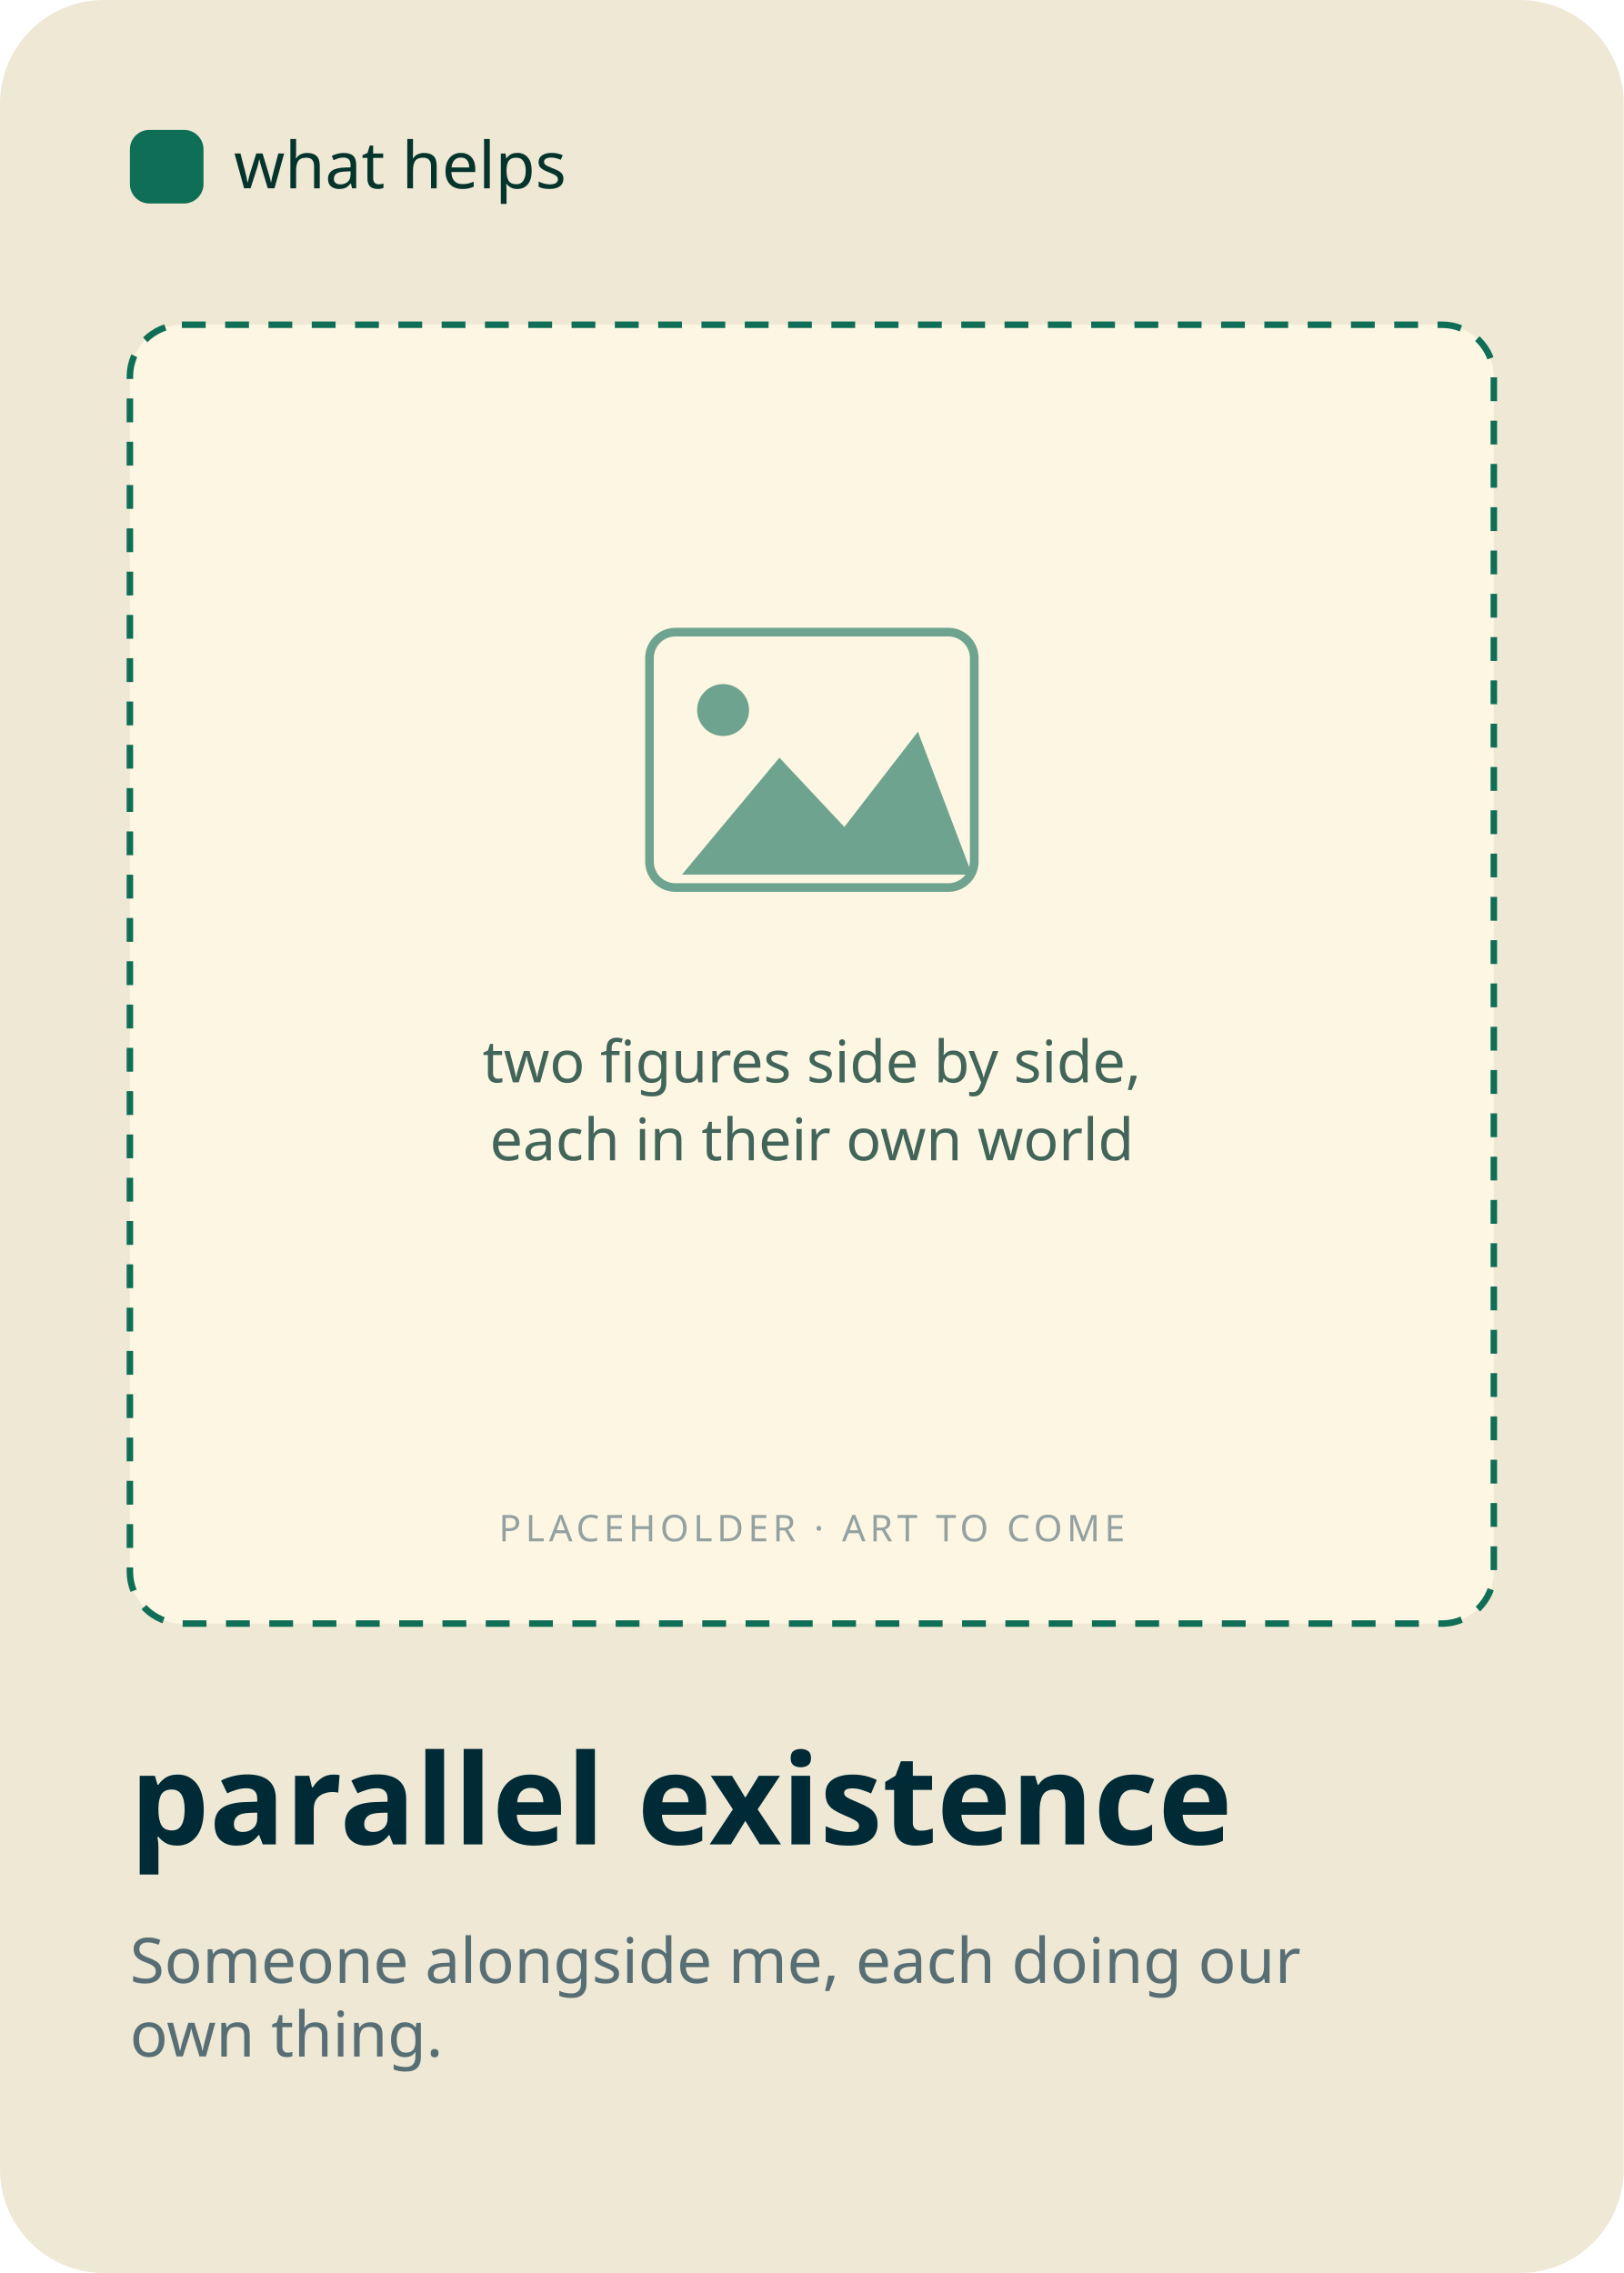
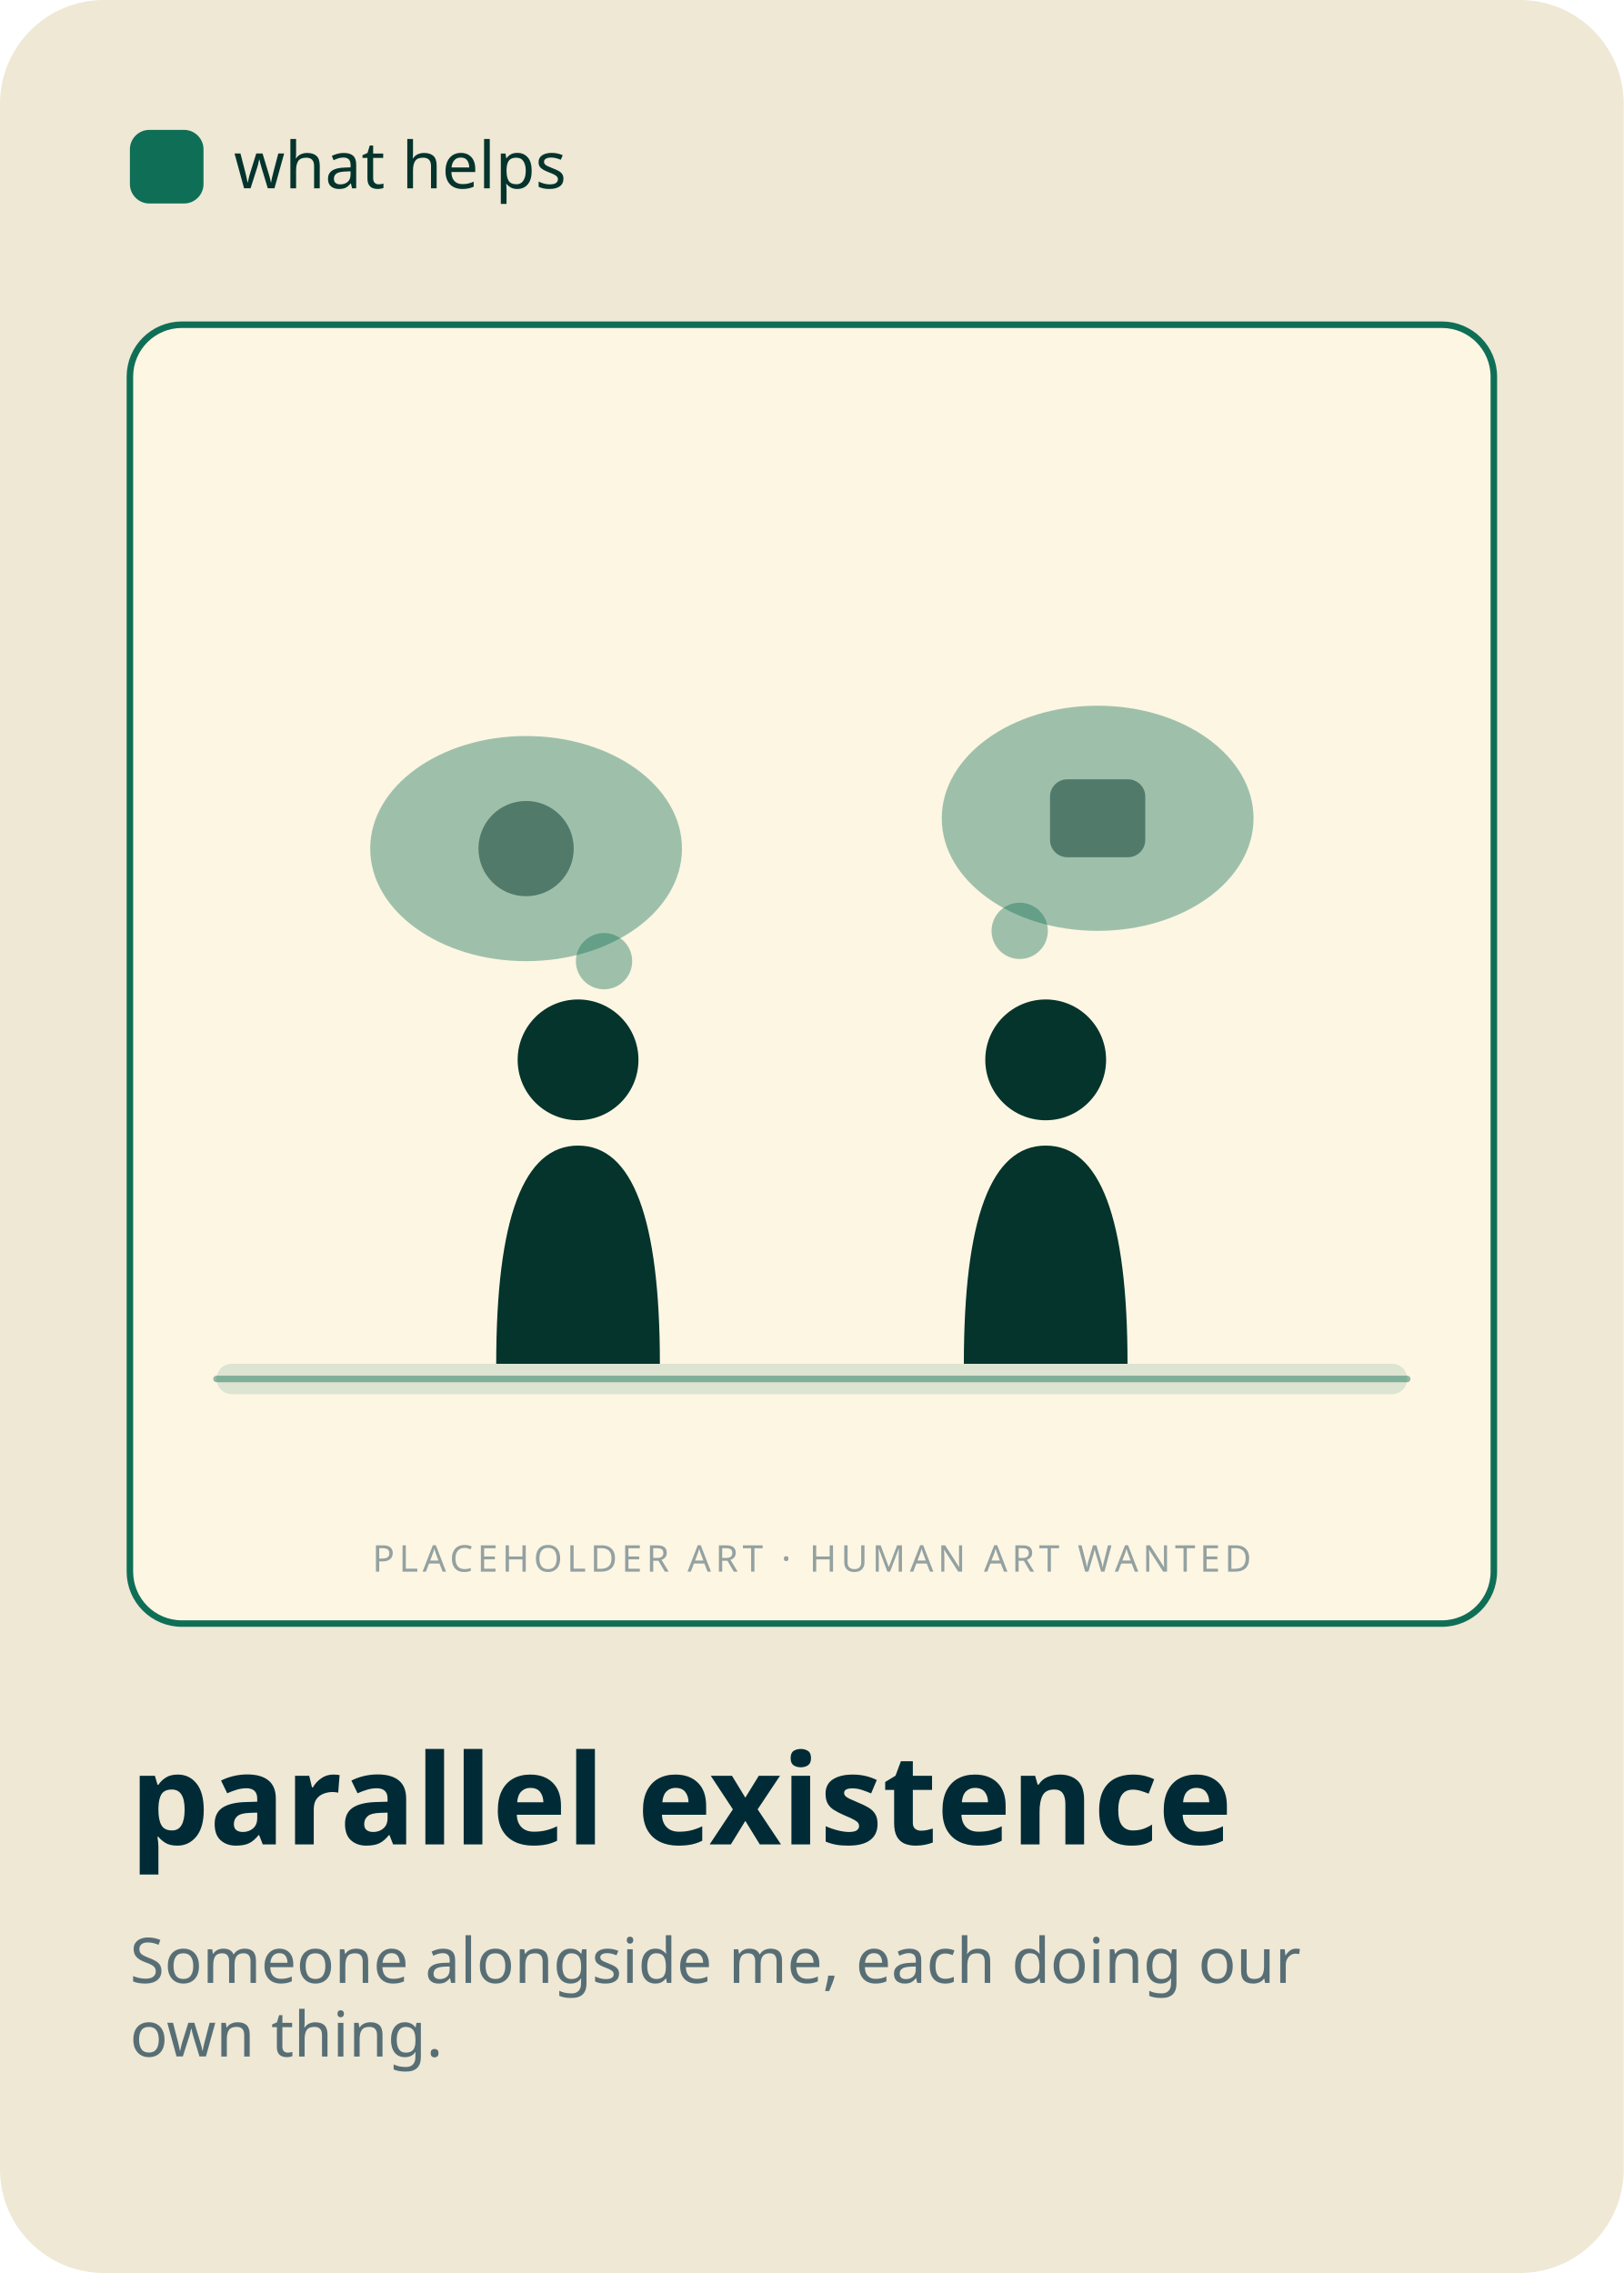
<svg xmlns="http://www.w3.org/2000/svg" viewBox="0 0 750 1050" width="750" height="1050">
+   <defs>
+     <clipPath id="art-window">
+       <rect x="60" y="150" width="630" height="600" rx="24" />
+     </clipPath>
+   </defs>
  <rect x="0" y="0" width="750" height="1050" rx="48" fill="#eee8d5" />
  <rect x="60" y="60" width="34" height="34" rx="9" fill="#0F6E56" />
  <text x="108" y="87" font-family="'Atkinson Hyperlegible','Atkinson Hyperlegible Next',sans-serif" font-size="30" font-weight="500" fill="#04342C">what helps</text>
-   <rect id="art" x="60" y="150" width="630" height="600" rx="24" fill="#fdf6e3" stroke="#0F6E56" stroke-width="3" stroke-dasharray="11 9" />
-   <g id="art-placeholder" opacity="0.6">
-     <rect x="300" y="292" width="150" height="118" rx="12" fill="none" stroke="#0F6E56" stroke-width="4" />
-     <circle cx="334" cy="328" r="12" fill="#0F6E56" />
-     <polygon points="315,404 360,350 390,382 424,338 449,404" fill="#0F6E56" />
+   <rect id="art" x="60" y="150" width="630" height="600" rx="24" fill="#fdf6e3" />
+   <g id="art-illustration" clip-path="url(#art-window)">
+     <g transform="translate(60 178)">
+       <g stroke-linecap="round" stroke-linejoin="round">
+         <rect x="40.0" y="452.0" width="550.0" height="14.0" rx="7.0" fill="#0F6E56" fill-opacity="0.13" />
+         <line x1="40.0" y1="459.0" x2="590.0" y2="459.0" stroke-opacity="0.45" fill="none" stroke="#0F6E56" stroke-width="3" />
+         <path d="M169.2 452.0 Q169.2 351.2 207.0 351.2 Q244.8 351.2 244.8 452.0 Z" fill="#04342C" fill-opacity="1.0" />
+         <circle cx="207.0" cy="311.6" r="27.9" fill="#04342C" fill-opacity="1.0" />
+         <path d="M385.2 452.0 Q385.2 351.2 423.0 351.2 Q460.8 351.2 460.8 452.0 Z" fill="#04342C" fill-opacity="1.0" />
+         <circle cx="423.0" cy="311.6" r="27.9" fill="#04342C" fill-opacity="1.0" />
+         <ellipse cx="183.0" cy="214.0" rx="72.0" ry="52.0" fill="#0F6E56" fill-opacity="0.4" />
+         <circle cx="219.0" cy="266.0" r="13.0" fill="#0F6E56" fill-opacity="0.4" />
+         <ellipse cx="447.0" cy="200.0" rx="72.0" ry="52.0" fill="#0F6E56" fill-opacity="0.4" />
+         <circle cx="411.0" cy="252.0" r="13.0" fill="#0F6E56" fill-opacity="0.4" />
+         <circle cx="183.0" cy="214.0" r="22.0" fill="#04342C" fill-opacity="0.5" />
+         <rect x="425.0" y="182.0" width="44.0" height="36.0" rx="8.0" fill="#04342C" fill-opacity="0.5" />
+       </g>
+     </g>
  </g>
-   <text x="375" y="500" text-anchor="middle" font-family="'Atkinson Hyperlegible','Atkinson Hyperlegible Next',sans-serif" font-size="27" fill="#04342C" opacity="0.75">two figures side by side,</text>
-   <text x="375" y="536" text-anchor="middle" font-family="'Atkinson Hyperlegible','Atkinson Hyperlegible Next',sans-serif" font-size="27" fill="#04342C" opacity="0.75">each in their own world</text>
-   <text x="375" y="712" text-anchor="middle" font-family="'Atkinson Hyperlegible','Atkinson Hyperlegible Next',sans-serif" font-size="17" fill="#93a1a1" letter-spacing="2">PLACEHOLDER · ART TO COME</text>
+   <rect x="60" y="150" width="630" height="600" rx="24" fill="none" stroke="#0F6E56" stroke-width="3" />
+   <text x="375" y="726" text-anchor="middle" font-family="'Atkinson Hyperlegible','Atkinson Hyperlegible Next',sans-serif" font-size="17" fill="#93a1a1" letter-spacing="2">PLACEHOLDER ART · HUMAN ART WANTED</text>
  <text x="60" y="852" font-family="'Atkinson Hyperlegible','Atkinson Hyperlegible Next',sans-serif" font-size="58" font-weight="700" fill="#002b36">parallel existence</text>
  <text x="60" y="916" font-family="'Atkinson Hyperlegible','Atkinson Hyperlegible Next',sans-serif" font-size="29" fill="#586e75">Someone alongside me, each doing our</text>
  <text x="60" y="950" font-family="'Atkinson Hyperlegible','Atkinson Hyperlegible Next',sans-serif" font-size="29" fill="#586e75">own thing.</text>
</svg>
